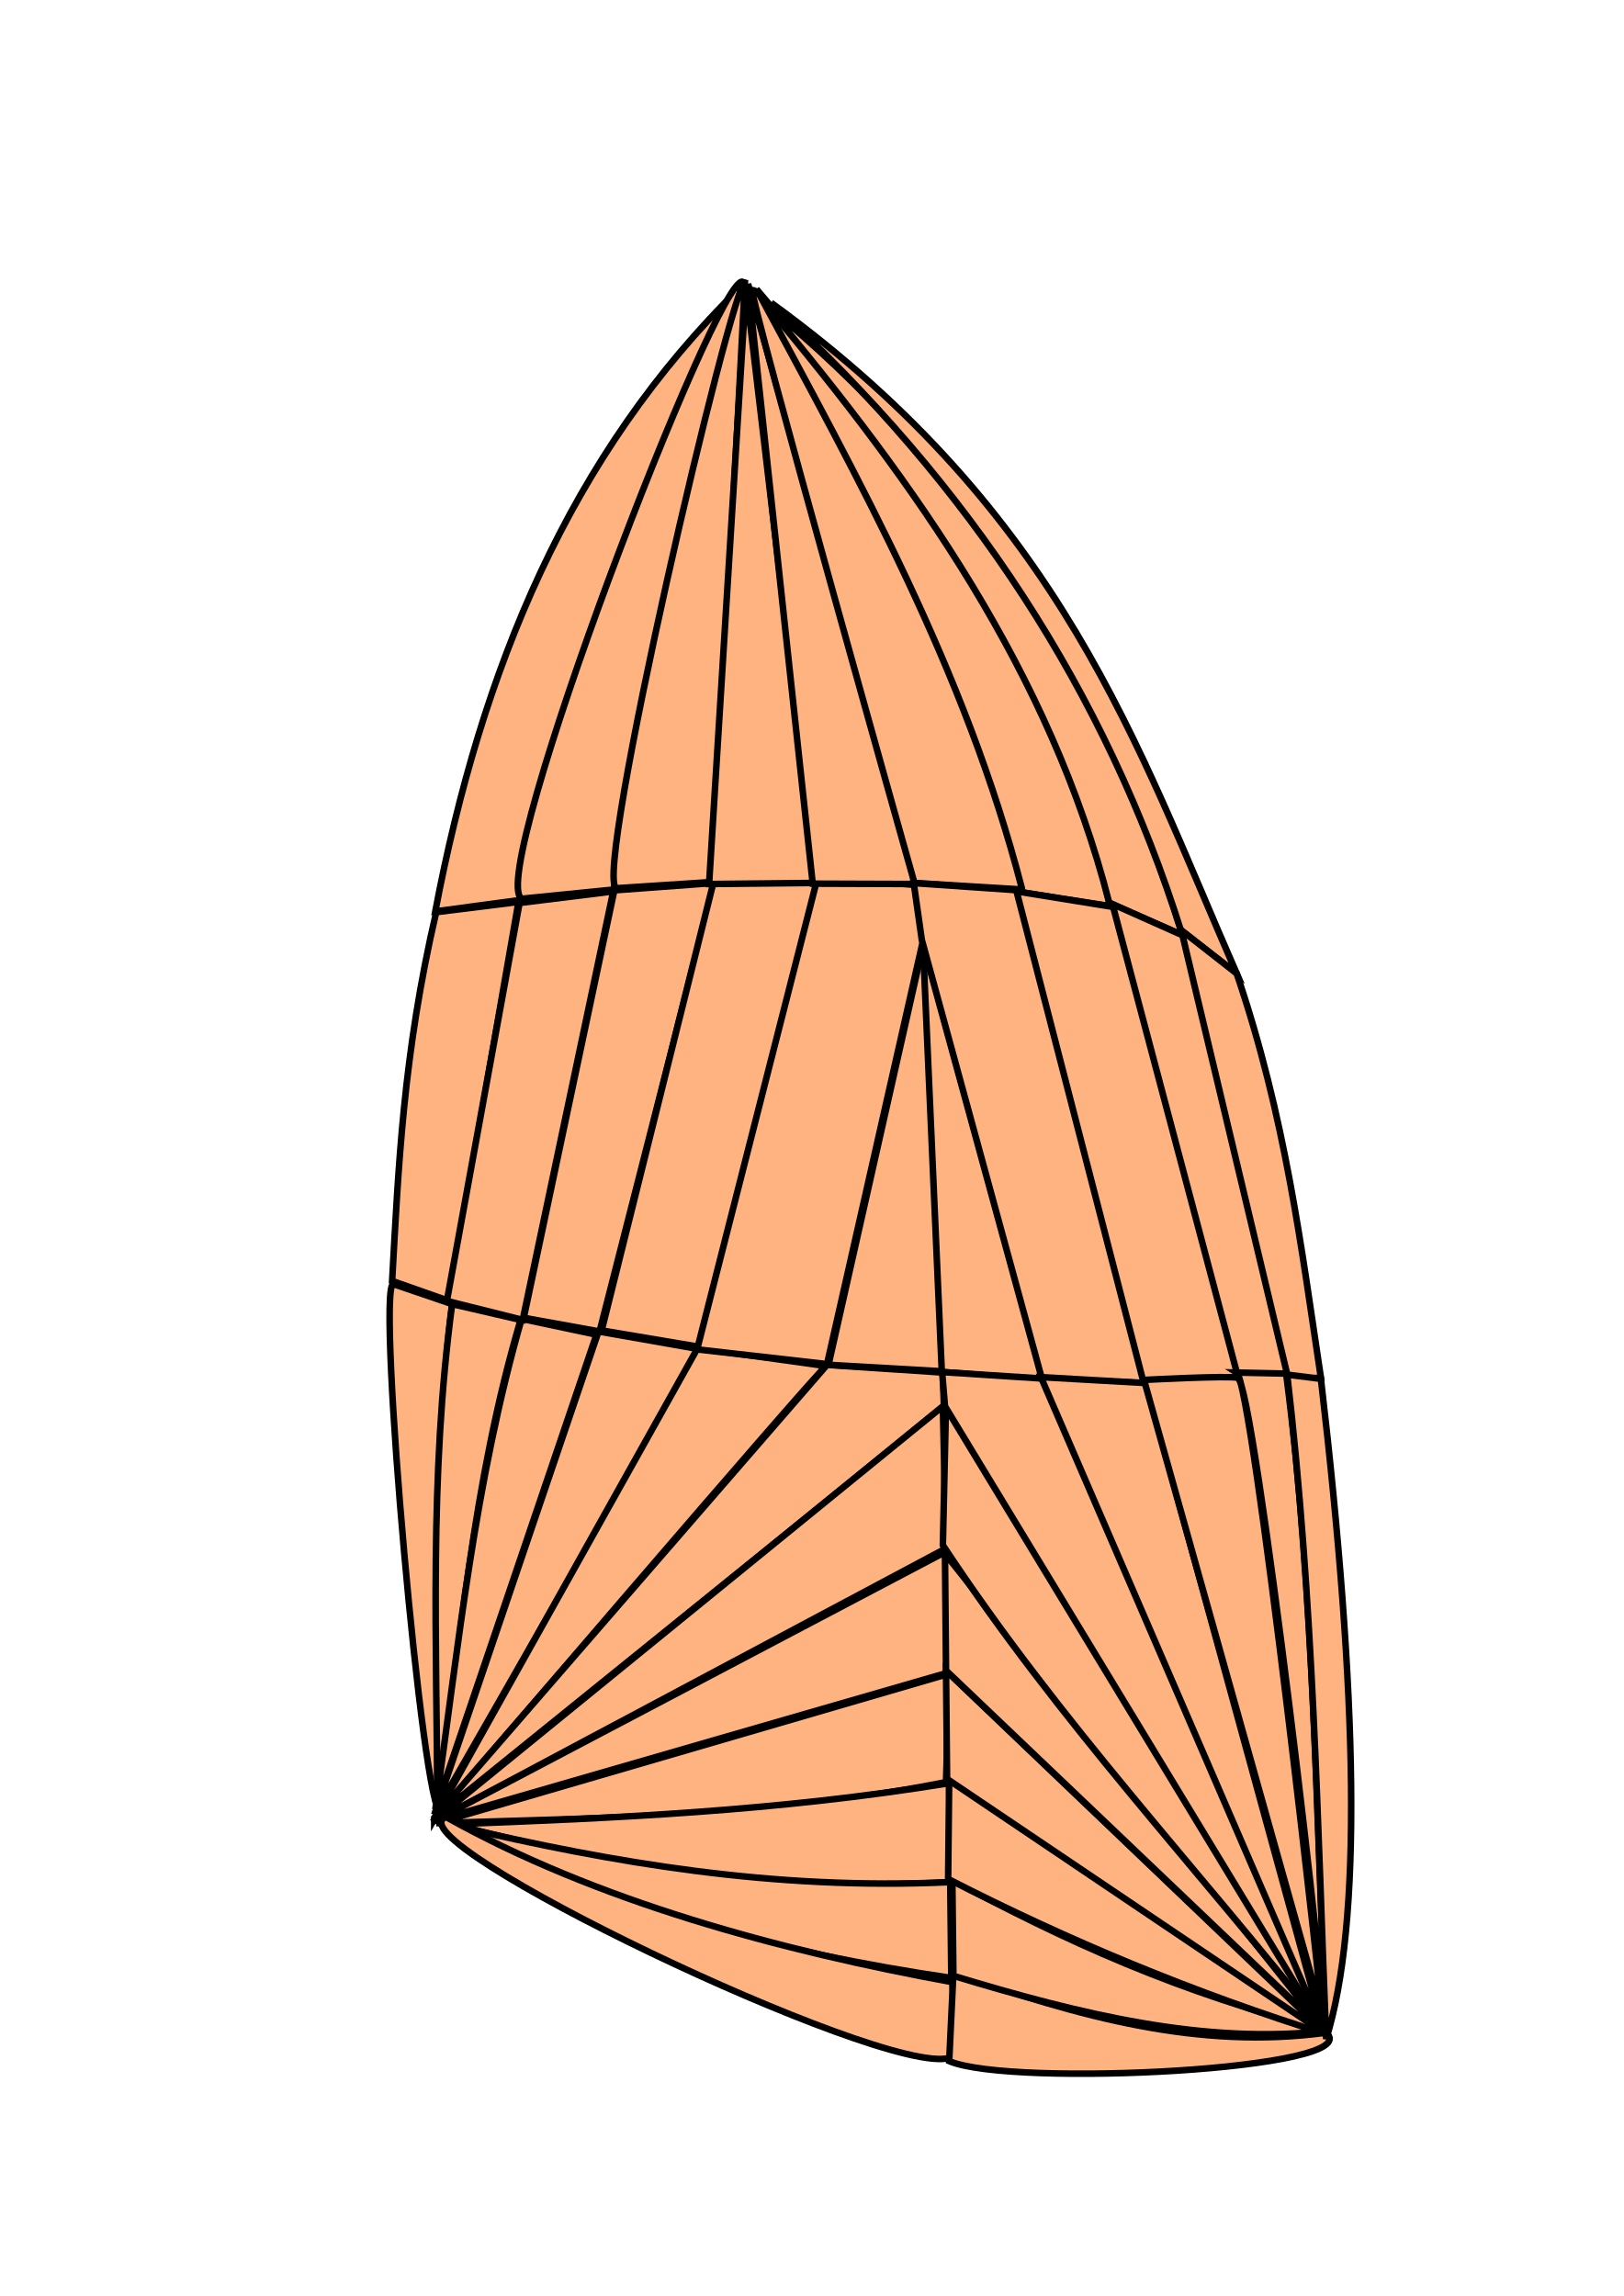
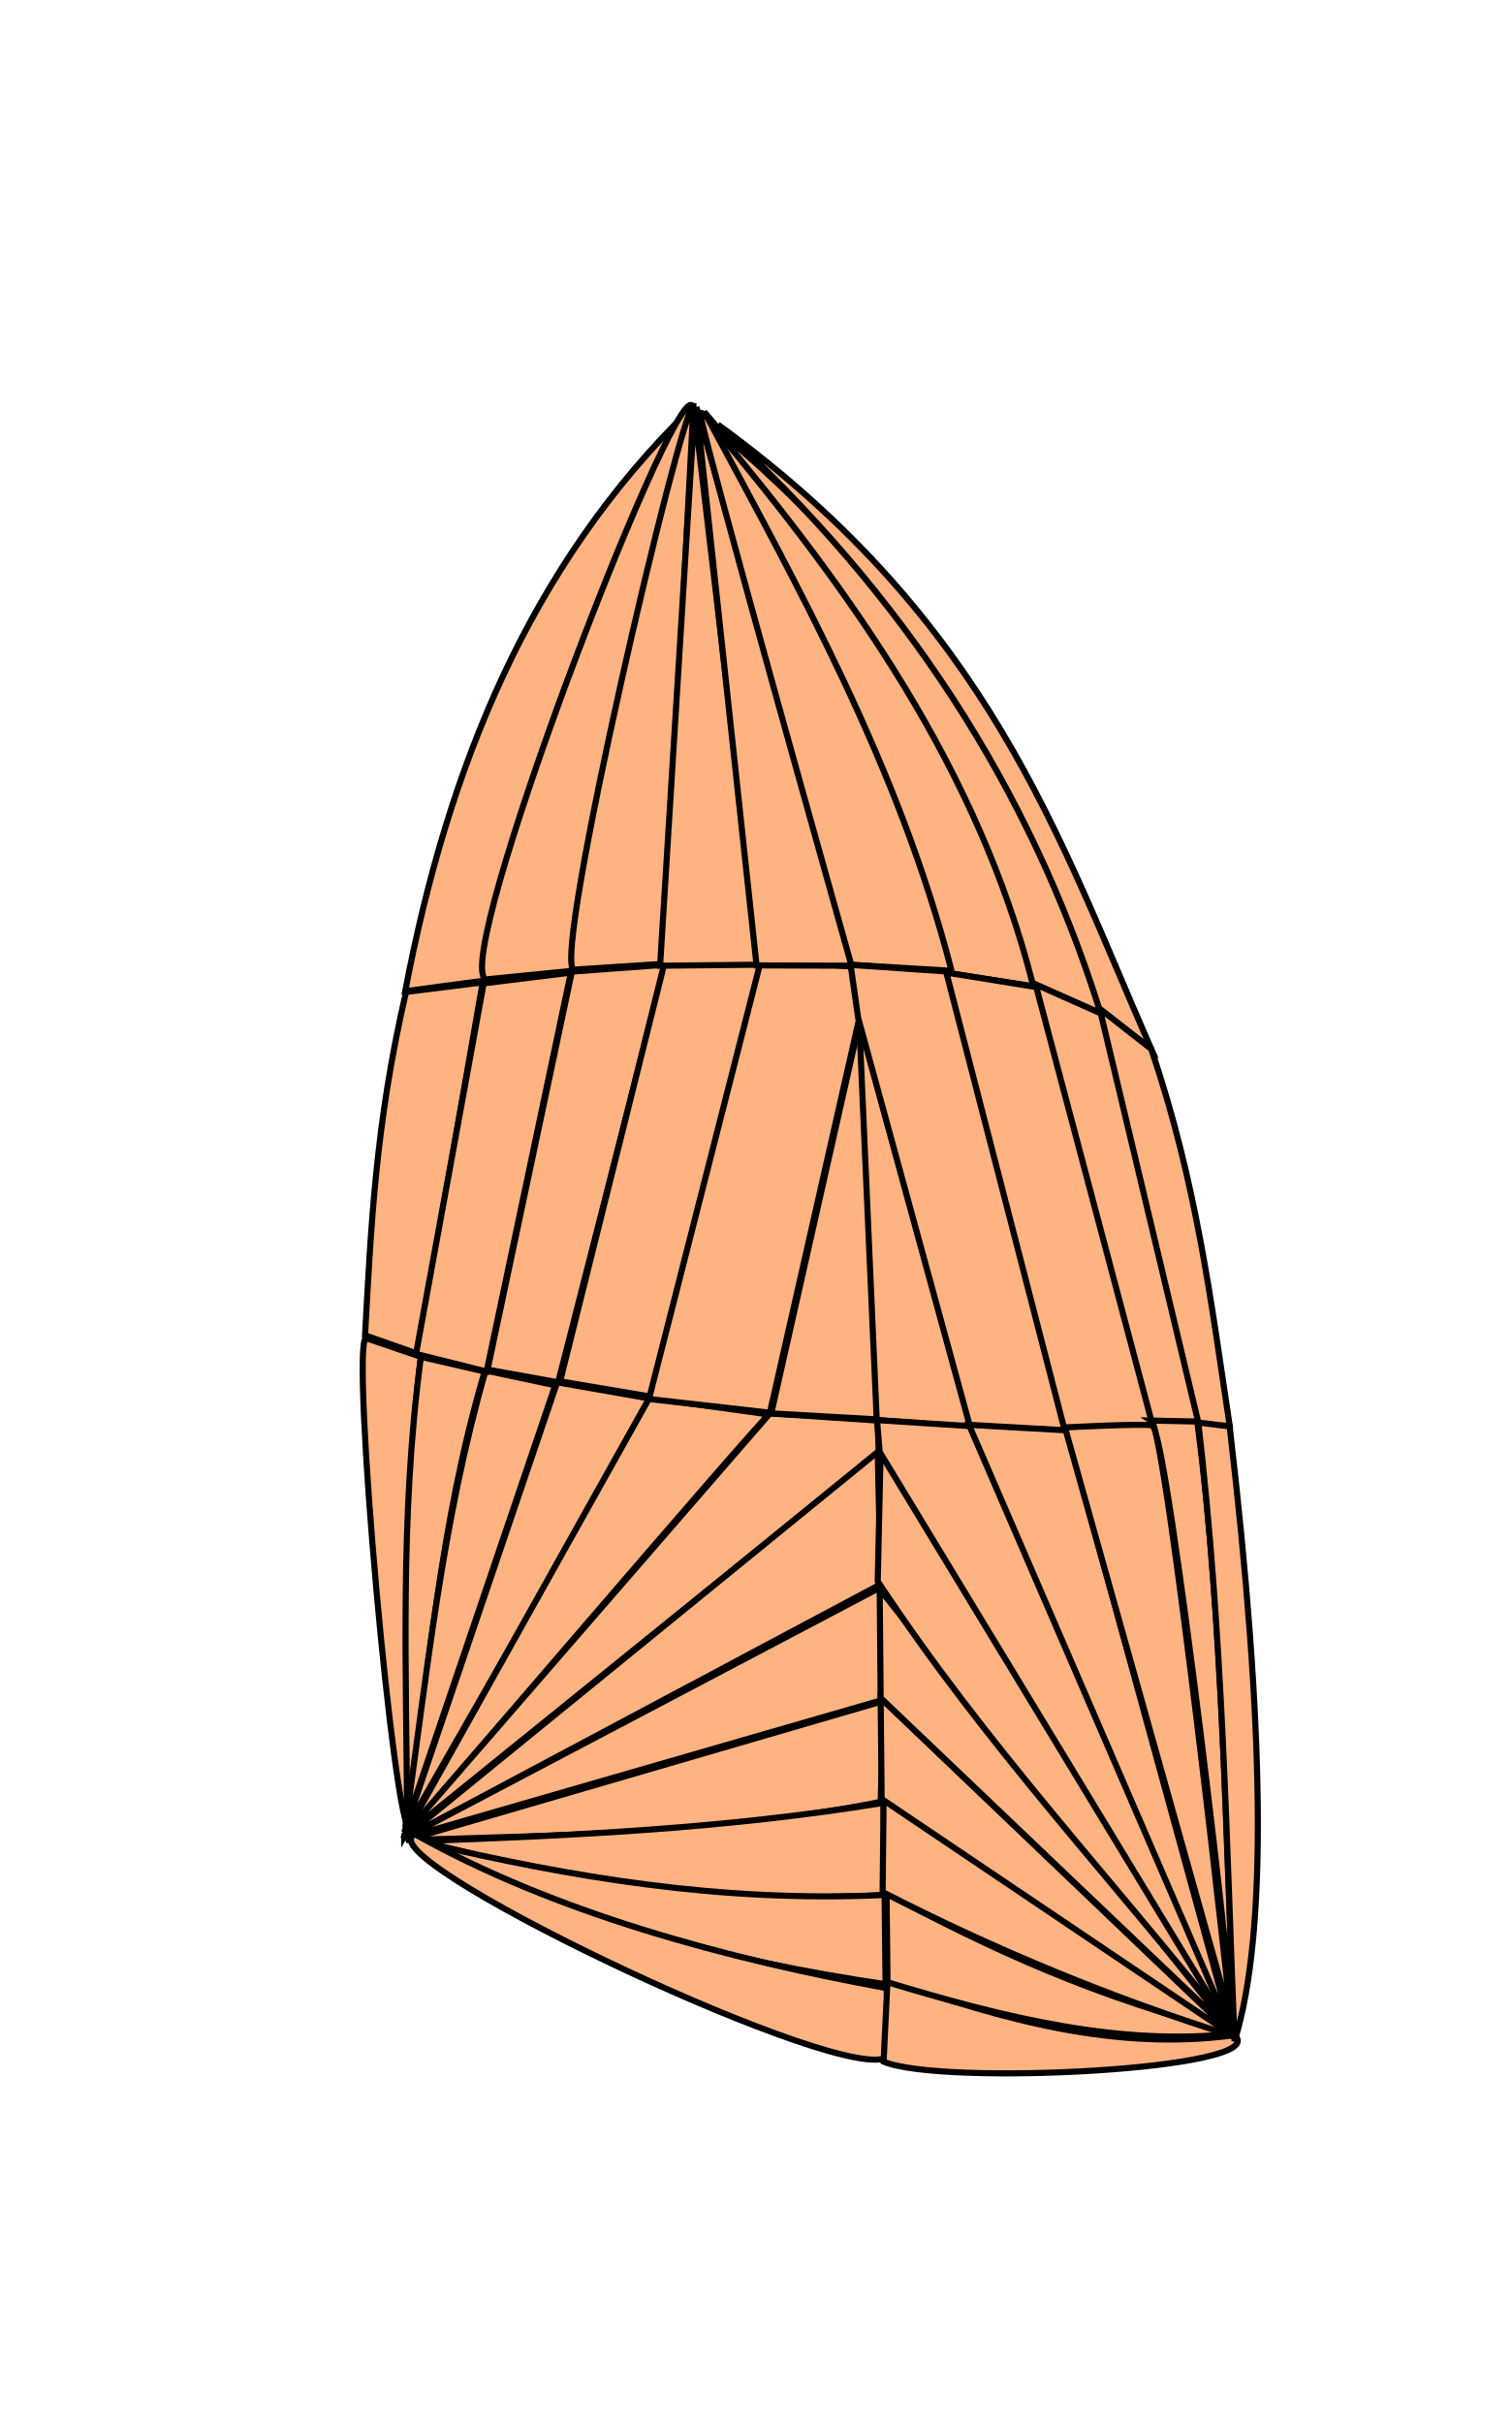
- <svg xmlns="http://www.w3.org/2000/svg" width="210mm" height="297mm" viewBox="0 0 210 297" version="1.1" id="svg1" xml:space="preserve">
+ <svg xmlns="http://www.w3.org/2000/svg" width="587" height="941" viewBox="0 0 210 297" version="1.1" id="svg1" xml:space="preserve">
  <defs id="defs1" />
  <g id="layer1">
    <g id="layer1-3" transform="translate(9.447948,11.66249)">
      <path style="fill:#ffb380;fill-rule:evenodd;stroke:#000000;stroke-width:0.847;stroke-linecap:round;stroke-miterlimit:4.4" d="m 47.532,222.677 c -2.238,0.574 -8.265,-67.19 -6.145,-68.25 l 7.643,2.604 c -2.802,22.905 -1.806,44.122 -1.498,65.645 z" id="path1" />
      <path style="fill:#ffb380;fill-rule:evenodd;stroke:#000000;stroke-width:0.847;stroke-linecap:round;stroke-miterlimit:4.4" d="m 47.123,222.677 c -0.081,-21.723 -1.088,-43.239 1.907,-65.645 l 8.853,2.043 c -6.266,21.201 -7.872,42.402 -10.759,63.602 z" id="path2" />
      <path style="fill:#ffb380;fill-rule:evenodd;stroke:#000000;stroke-width:0.847;stroke-linecap:round;stroke-miterlimit:4.4" d="m 46.851,222.404 c 2.998,-21.155 5.091,-42.311 11.168,-63.466 l 9.67,2.043 z" id="path3" />
      <path style="fill:#ffb380;fill-rule:evenodd;stroke:#000000;stroke-width:0.847;stroke-linecap:round;stroke-miterlimit:4.4" d="m 46.714,223.085 21.246,-62.513 13.211,2.315 z" id="path4" />
      <path style="fill:#ffb380;fill-rule:evenodd;stroke:#000000;stroke-width:0.847;stroke-linecap:round;stroke-miterlimit:4.4" d="m 46.714,223.63 34.048,-60.879 c 0,0 17.16,2.315 16.616,2.315 -0.545,0 -50.664,58.563 -50.664,58.563 z" id="path5" />
      <path style="fill:#ffb380;fill-rule:evenodd;stroke:#000000;stroke-width:0.847;stroke-linecap:round;stroke-miterlimit:4.4" d="m 46.578,223.63 50.936,-58.739 14.981,0.993 0.136,4.358 z" id="path6" />
      <path style="fill:#ffb380;fill-rule:evenodd;stroke:#000000;stroke-width:0.847;stroke-linecap:round;stroke-miterlimit:4.4" d="m 46.442,224.039 66.054,-53.797 0.409,18.386 z" id="path7" />
      <path style="fill:#ffb380;fill-rule:evenodd;stroke:#000000;stroke-width:0.847;stroke-linecap:round;stroke-miterlimit:4.4" d="m 46.714,223.902 66.463,-35.002 v 15.798 z" id="path8" />
      <path style="fill:#ffb380;fill-rule:evenodd;stroke:#000000;stroke-width:0.847;stroke-linecap:round;stroke-miterlimit:4.4" d="m 46.987,224.175 66.326,-19.34 -0.409,14.028 c -22.977,4.533 -44.333,4.606 -65.918,5.312 z" id="path9" />
      <path style="fill:#ffb380;fill-rule:evenodd;stroke:#000000;stroke-width:0.847;stroke-linecap:round;stroke-miterlimit:4.4" d="m 49.166,224.311 c 20.889,-0.784 41.835,-1.681 64.147,-5.312 l 0.136,12.802 c -24.399,1.323 -44.935,-2.32 -64.283,-7.491 z" id="path10" />
      <path style="fill:#ffb380;fill-rule:evenodd;stroke:#000000;stroke-width:0.847;stroke-linecap:round;stroke-miterlimit:4.4" d="m 49.711,224.583 c 20.103,4.692 40.756,8.284 63.739,7.218 l 0.136,12.394 C 90.861,240.843 69.177,235.177 49.711,224.583 Z" id="path11" />
      <path style="fill:#ffb380;fill-rule:evenodd;stroke:#000000;stroke-width:0.847;stroke-linecap:round;stroke-miterlimit:4.4" d="m 48.233,223.371 c 19.381,10.887 43.237,17.299 65.489,21.369 0,0 0.65,9.513 -0.409,9.806 -8.68,2.399 -72.606,-28.308 -65.08,-31.175 z" id="path12" />
      <path style="fill:#ffb380;fill-rule:evenodd;stroke:#000000;stroke-width:0.847;stroke-linecap:round;stroke-miterlimit:4.4" d="m 41.267,154.035 c 0.824,-14.667 1.4,-29.215 5.697,-47.701 l 10.646,-1.329 -8.989,51.617 z" id="path13" />
      <path style="fill:#ffb380;fill-rule:evenodd;stroke:#000000;stroke-width:0.847;stroke-linecap:round;stroke-miterlimit:4.4" d="m 48.349,156.623 9.397,-51.481 12.121,-1.498 -11.713,55.431 z" id="path14" />
      <path style="fill:#ffb380;fill-rule:evenodd;stroke:#000000;stroke-width:0.847;stroke-linecap:round;stroke-miterlimit:4.4" d="m 58.291,158.802 11.713,-55.295 12.938,-0.953 -14.845,58.019 z" id="path15" />
      <path style="fill:#ffb380;fill-rule:evenodd;stroke:#000000;stroke-width:0.847;stroke-linecap:round;stroke-miterlimit:4.4" d="M 68.369,160.436 82.806,102.554 96.561,102.418 81.308,162.615 Z" id="path16" />
      <path style="fill:#ffb380;fill-rule:evenodd;stroke:#000000;stroke-width:0.847;stroke-linecap:round;stroke-miterlimit:4.4" d="m 80.713,162.888 15.576,-61.015 12.938,0.953 0.737,7.035 -12.45,54.933 z" id="path17" />
      <path style="fill:#ffb380;fill-rule:evenodd;stroke:#000000;stroke-width:0.847;stroke-linecap:round;stroke-miterlimit:4.4" d="m 97.787,164.522 12.53,-55.567 2.588,56.793 -15.35,-0.874" id="path18" />
      <path style="fill:#ffb380;fill-rule:evenodd;stroke:#000000;stroke-width:0.847;stroke-linecap:round;stroke-miterlimit:4.4" d="M 46.851,106.231 C 52.775,75.127 64.122,47.155 86.347,25.468 73.696,50.286 62.741,75.951 58.019,104.733 Z" id="path19" />
      <path style="fill:#ffb380;fill-rule:evenodd;stroke:#000000;stroke-width:0.847;stroke-linecap:round;stroke-miterlimit:4.4" d="M 58.019,104.597 C 53.319,101.721 83.387,23.465 86.619,24.787 80.167,50.608 72.923,76.888 69.947,103.404 Z" id="path20" />
      <path style="fill:#ffb380;fill-rule:evenodd;stroke:#000000;stroke-width:0.847;stroke-linecap:round;stroke-miterlimit:4.4" d="M 70.276,103.235 C 67.126,102.09 85.277,24.675 86.892,24.923 l -4.086,77.494 z" id="path21" />
      <path style="fill:#ffb380;fill-rule:evenodd;stroke:#000000;stroke-width:0.847;stroke-linecap:round;stroke-miterlimit:4.4" d="m 82.261,102.69 4.767,-77.086 9.102,76.943 z" id="path22" />
      <path style="fill:#ffb380;fill-rule:evenodd;stroke:#000000;stroke-width:0.847;stroke-linecap:round;stroke-miterlimit:4.4" d="M 95.664,102.643 87.3,25.06 109.227,102.69 Z" id="path23" />
      <path style="fill:#ffb380;fill-rule:evenodd;stroke:#000000;stroke-width:0.847;stroke-linecap:round;stroke-miterlimit:4.4" d="m 108.819,102.554 c 0,0 -21.565,-76.529 -20.974,-76.677 3.618,-0.91 39.399,75.346 34.457,77.494 z" id="path24" />
      <path style="fill:#ffb380;fill-rule:evenodd;stroke:#000000;stroke-width:0.847;stroke-linecap:round;stroke-miterlimit:4.4" d="M 122.711,103.235 C 115.384,74.984 101.705,50.469 88.39,25.741 109.009,49.802 127.196,75.016 134.151,105.55 l -12.257,-1.907" id="path25" />
      <path style="fill:#ffb380;fill-rule:evenodd;stroke:#000000;stroke-width:0.847;stroke-linecap:round;stroke-miterlimit:4.4" d="M 134.015,105.142 C 126.415,75.428 109.083,51.024 89.615,27.784 114.395,47.944 132.908,75.356 143.525,109.317 Z" id="path26" />
      <path style="fill:#ffb380;fill-rule:evenodd;stroke:#000000;stroke-width:0.847;stroke-linecap:round;stroke-miterlimit:4.4" d="M 143.276,108.683 C 133.676,78.223 116.239,51.071 90.296,27.511 128.017,54.938 137.57,84.745 150.494,114.267 Z" id="path27" />
      <path style="fill:#ffb380;fill-rule:evenodd;stroke:#000000;stroke-width:0.847;stroke-linecap:round;stroke-miterlimit:4.4" d="m 112.36,165.804 -2.451,-55.623 15.526,56.657 z" id="path28" />
      <path style="fill:#ffb380;fill-rule:evenodd;stroke:#000000;stroke-width:0.847;stroke-linecap:round;stroke-miterlimit:4.4" d="m 125.315,166.718 -15.543,-56.809 -1.043,-7.338 13.573,0.937 16.343,63.739 z" id="path29" />
      <path style="fill:#ffb380;fill-rule:evenodd;stroke:#000000;stroke-width:0.847;stroke-linecap:round;stroke-miterlimit:4.4" d="m 138.509,167.382 -16.479,-63.739 12.666,2.043 16.071,60.879 z" id="path30" />
      <path style="fill:#ffb380;fill-rule:evenodd;stroke:#000000;stroke-width:0.847;stroke-linecap:round;stroke-miterlimit:4.4" d="m 150.766,166.837 -16.343,-61.56 10.078,4.494 12.666,56.657 z" id="path31" />
      <path style="fill:#ffb380;fill-rule:evenodd;stroke:#000000;stroke-width:0.847;stroke-linecap:round;stroke-miterlimit:4.4" d="m 157.168,166.701 -13.838,-58.045 7.165,5.61 c 6.338,18.634 8.341,35.384 10.895,52.298 z" id="path32" />
      <path style="fill:#ffb380;fill-rule:evenodd;stroke:#000000;stroke-width:0.847;stroke-linecap:round;stroke-miterlimit:4.4" d="m 162.071,251.277 c 5.495,4.752 -40.725,7.112 -48.757,3.677 l 0.545,-11.44 c 16.155,5.675 31.697,10.004 48.213,7.763 z" id="path33" />
      <path style="fill:#ffb380;fill-rule:evenodd;stroke:#000000;stroke-width:0.847;stroke-linecap:round;stroke-miterlimit:4.4" d="m 162.343,251.005 c -15.939,1.874 -32.188,-2.143 -48.485,-7.082 l -0.136,-12.394 c 14.164,7.659 29.412,14.7 48.621,19.476 z" id="path34" />
      <path style="fill:#ffb380;fill-rule:evenodd;stroke:#000000;stroke-width:0.847;stroke-linecap:round;stroke-miterlimit:4.4" d="m 162.343,251.55 c -17.325,-5.408 -33.657,-12.207 -49.166,-20.157 l 0.136,-12.938 z" id="path35" />
      <path style="fill:#ffb380;fill-rule:evenodd;stroke:#000000;stroke-width:0.847;stroke-linecap:round;stroke-miterlimit:4.4" d="m 162.343,251.686 -49.302,-33.231 -0.136,-14.028 z" id="path36" />
      <path style="fill:#ffb380;fill-rule:evenodd;stroke:#000000;stroke-width:0.847;stroke-linecap:round;stroke-miterlimit:4.4" d="M 162.071,251.277 112.905,204.427 112.768,189.309 Z" id="path37" />
      <path style="fill:#ffb380;fill-rule:evenodd;stroke:#000000;stroke-width:0.847;stroke-linecap:round;stroke-miterlimit:4.4" d="m 161.798,250.733 c -16.434,-20.838 -34.152,-39.536 -49.302,-62.513 l 0.409,-18.25 z" id="path38" />
      <path style="fill:#ffb380;fill-rule:evenodd;stroke:#000000;stroke-width:0.847;stroke-linecap:round;stroke-miterlimit:4.4" d="m 161.662,250.869 -48.894,-80.627 -0.369,-4.421 13.579,0.88 z" id="path39" />
      <path style="fill:#ffb380;fill-rule:evenodd;stroke:#000000;stroke-width:0.847;stroke-linecap:round;stroke-miterlimit:4.4" d="m 161.798,251.277 -36.62,-84.799 13.603,0.768 z" id="path40" />
      <path style="fill:#ffb380;fill-rule:evenodd;stroke:#000000;stroke-width:0.847;stroke-linecap:round;stroke-miterlimit:4.4" d="M 162.071,250.733 138.509,166.837 c 0,0 10.941,-0.575 12.121,-0.272 2.127,0.545 12.006,84.712 11.168,84.712 0.061,-0.983 -9.188,-84.071 -11.304,-85.393 l 6.401,0.136 c 3.677,28.238 3.812,56.475 5.175,84.712 z" id="path41" />
      <path style="fill:#ffb380;fill-rule:evenodd;stroke:#000000;stroke-width:0.847;stroke-linecap:round;stroke-miterlimit:4.4" d="m 162.071,252.095 c -1.135,-27.965 -1.608,-56.333 -5.039,-85.938 l 4.358,0.545 c 4.82,41.266 5.361,70.404 0.681,85.393 z" id="path42" />
    </g>
  </g>
</svg>
